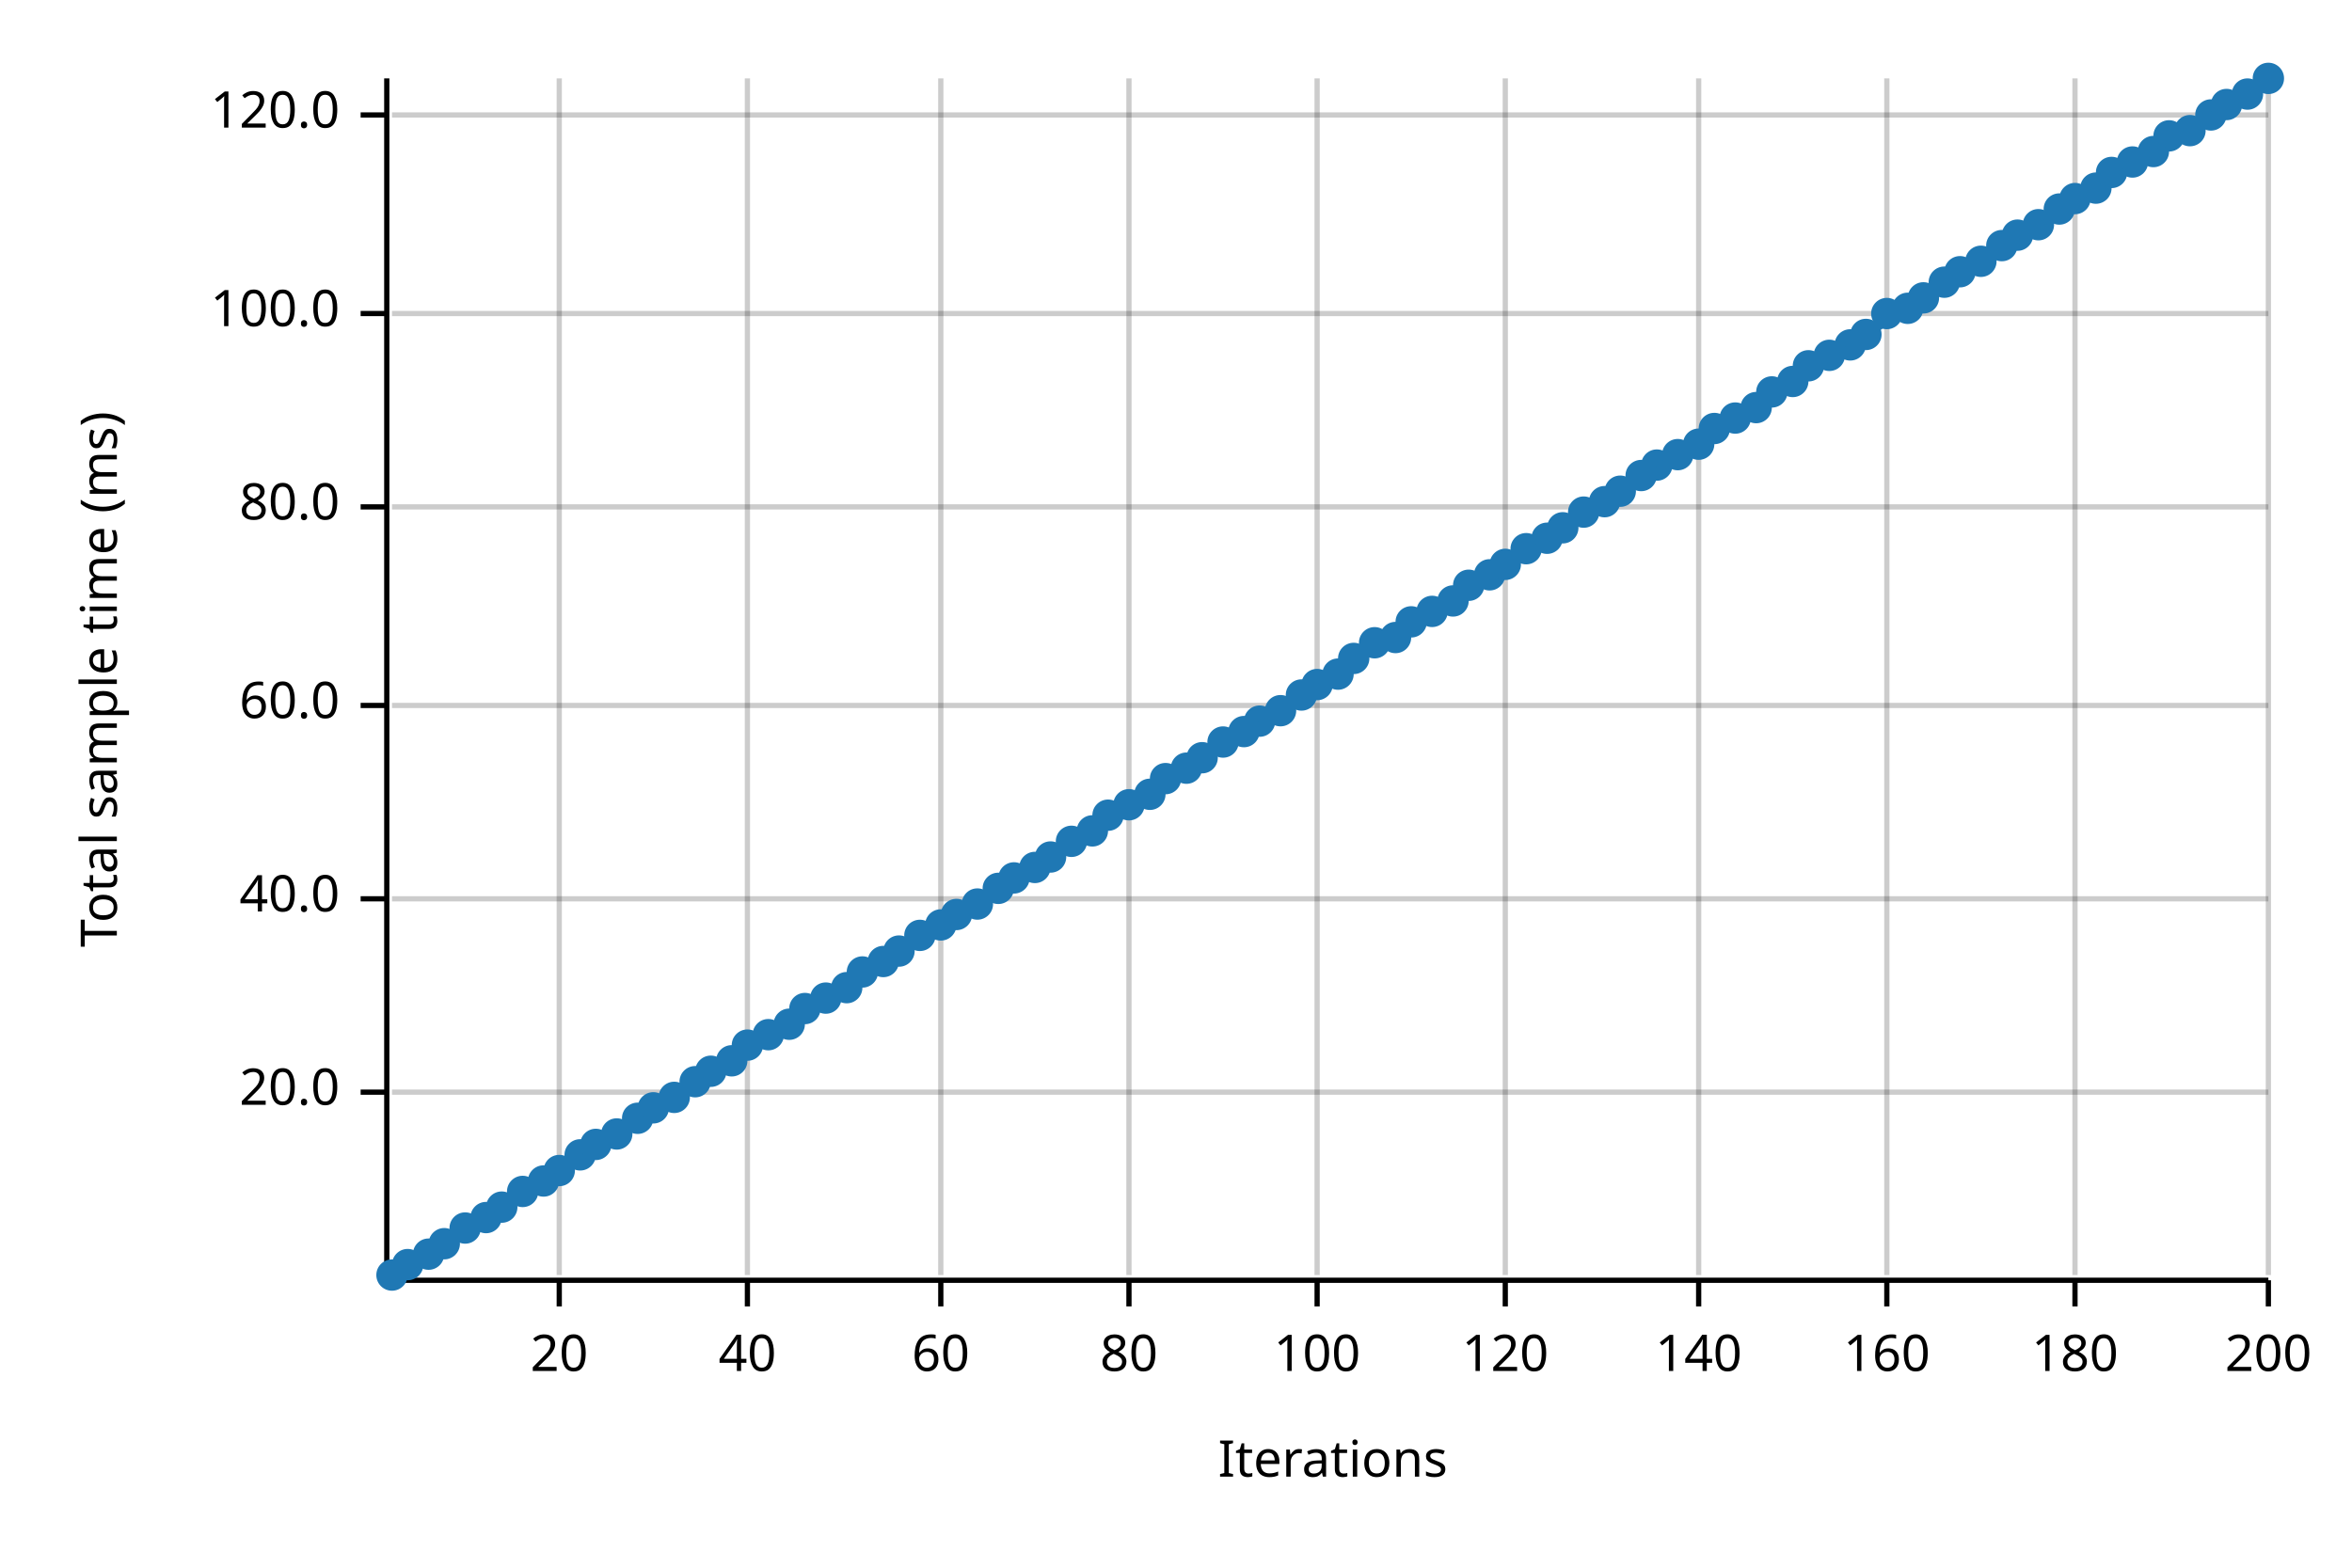
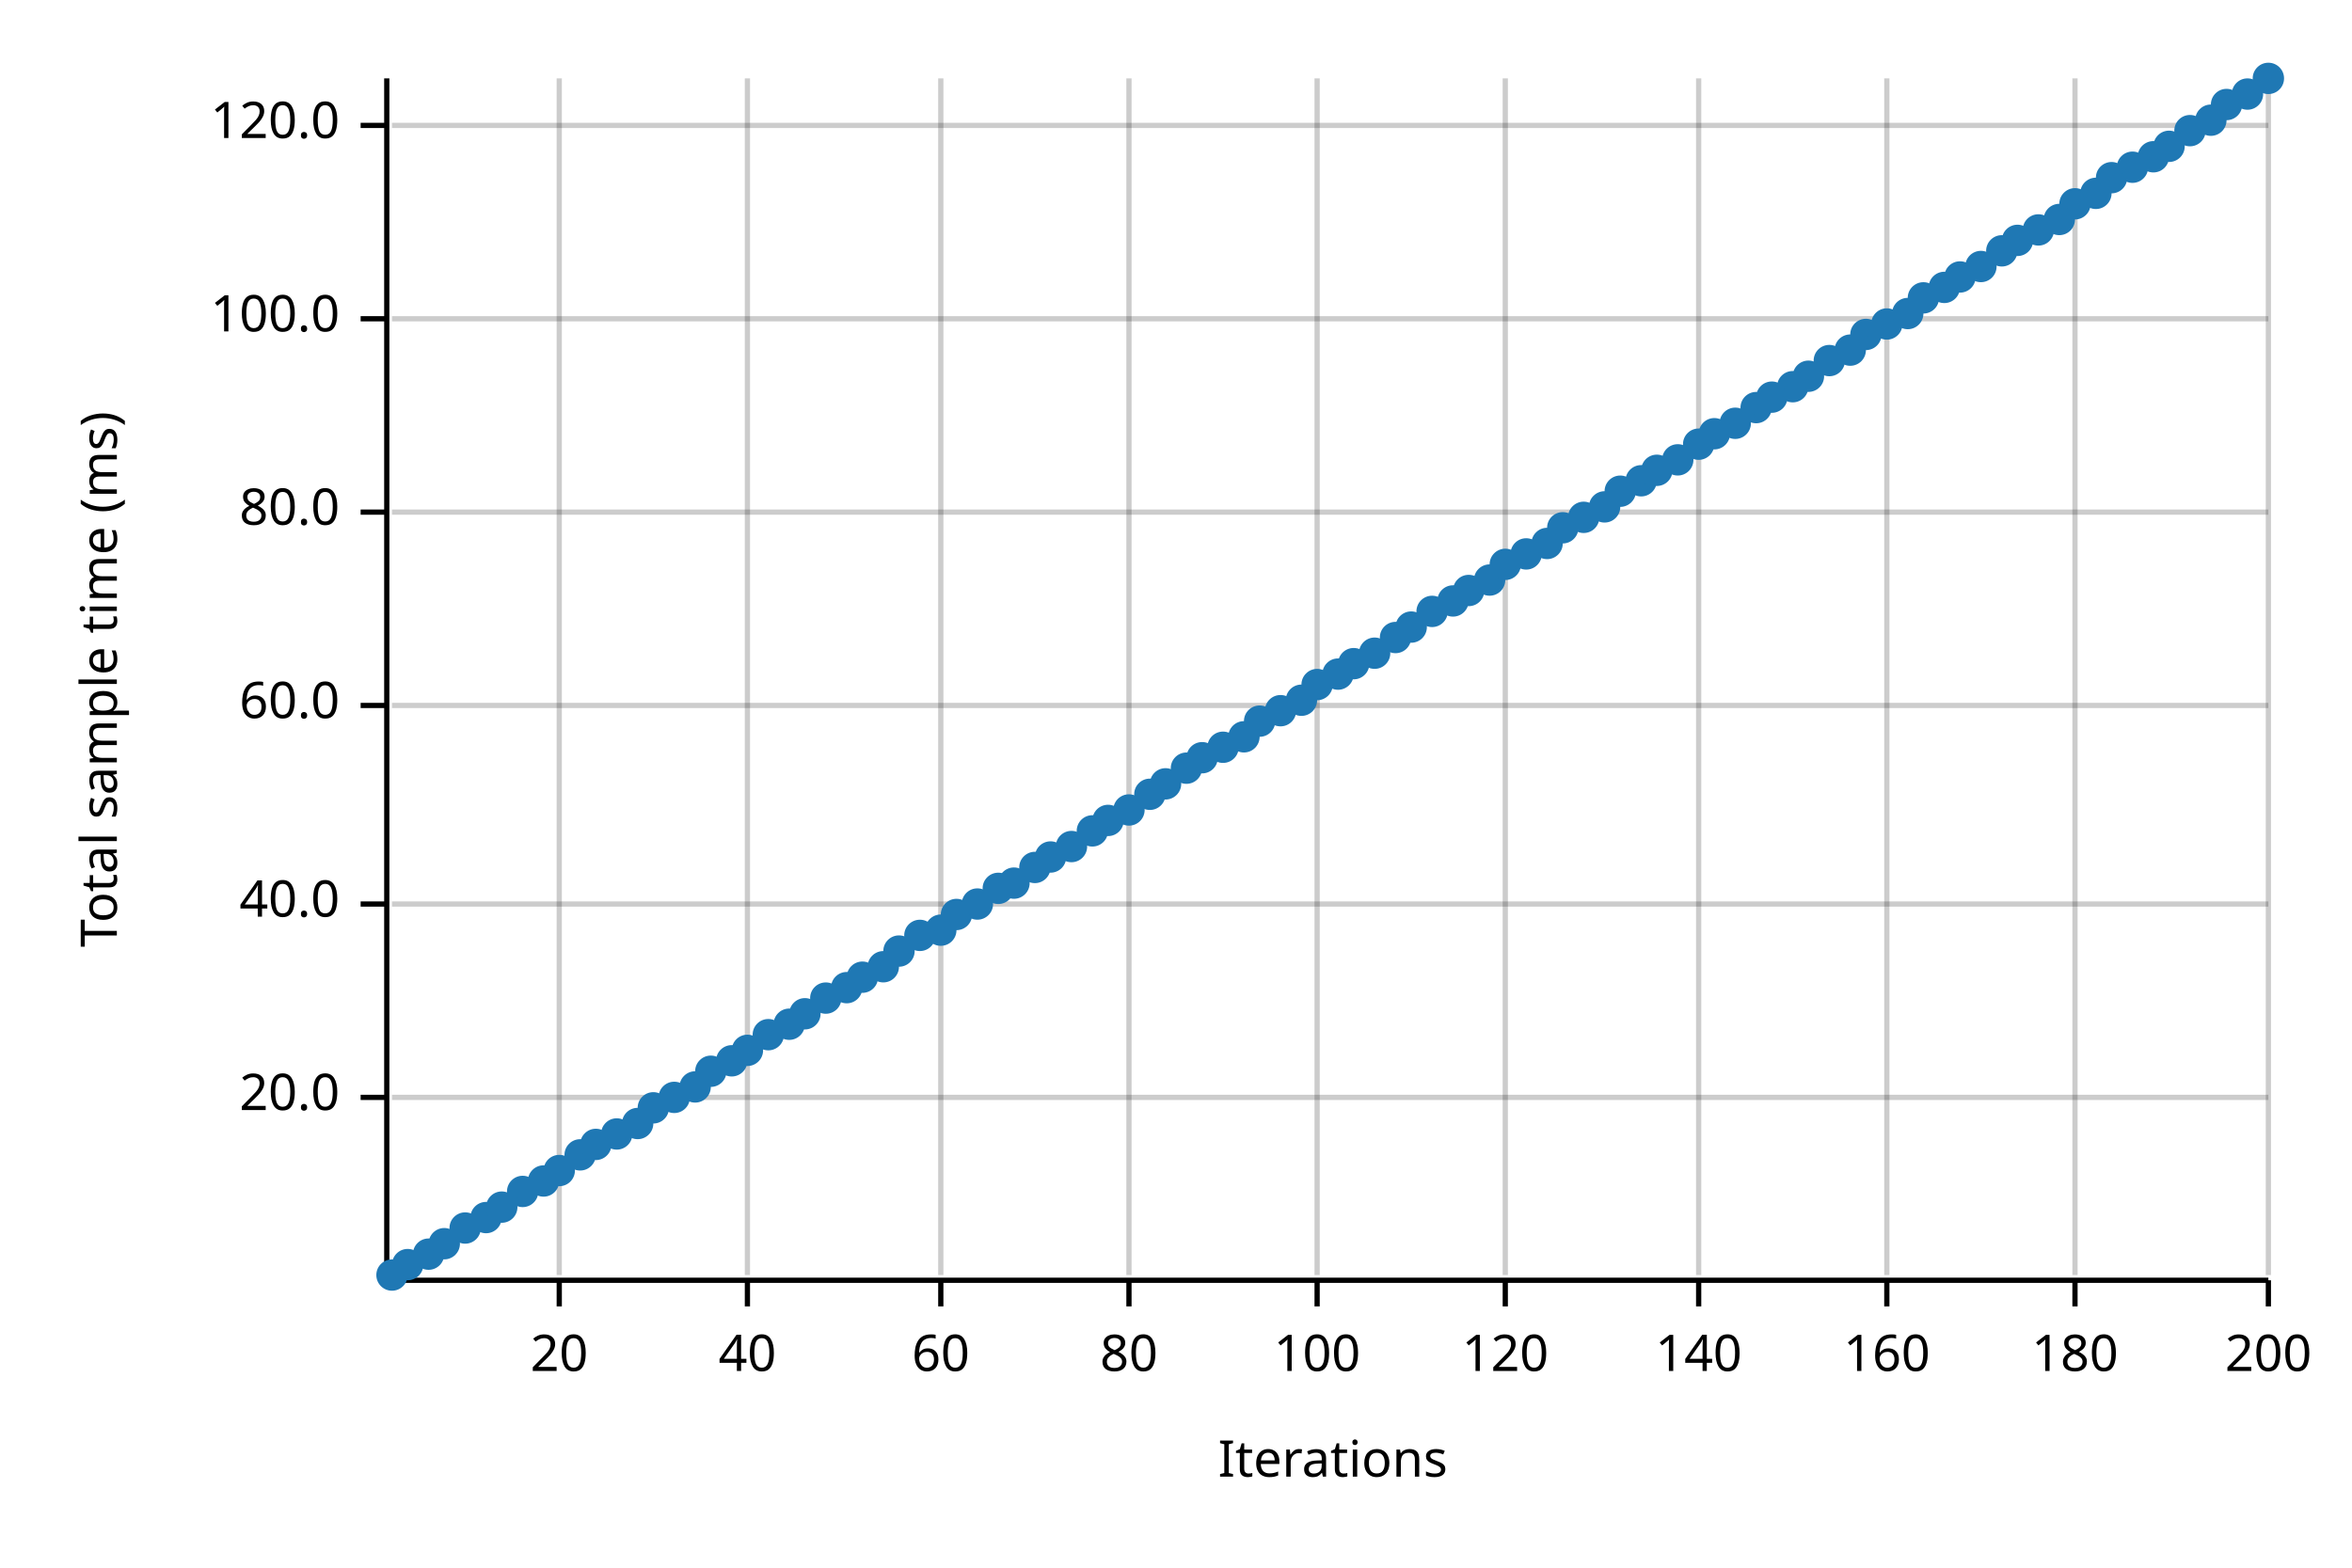
<svg xmlns="http://www.w3.org/2000/svg" width="450" height="300" viewBox="0 0 450 300">
  <text x="15" y="130" dy="0.76em" text-anchor="middle" font-family="sans-serif" font-size="9.677" opacity="1" fill="#000000" transform="rotate(270, 15, 130)">
Total sample time (ms)
</text>
  <text x="255" y="285" dy="-0.5ex" text-anchor="middle" font-family="sans-serif" font-size="9.677" opacity="1" fill="#000000">
Iterations
</text>
  <line opacity="0.2" stroke="#000000" stroke-width="1" x1="107" y1="244" x2="107" y2="15" />
  <line opacity="0.2" stroke="#000000" stroke-width="1" x1="143" y1="244" x2="143" y2="15" />
  <line opacity="0.2" stroke="#000000" stroke-width="1" x1="180" y1="244" x2="180" y2="15" />
  <line opacity="0.2" stroke="#000000" stroke-width="1" x1="216" y1="244" x2="216" y2="15" />
  <line opacity="0.2" stroke="#000000" stroke-width="1" x1="252" y1="244" x2="252" y2="15" />
  <line opacity="0.2" stroke="#000000" stroke-width="1" x1="288" y1="244" x2="288" y2="15" />
  <line opacity="0.2" stroke="#000000" stroke-width="1" x1="325" y1="244" x2="325" y2="15" />
  <line opacity="0.2" stroke="#000000" stroke-width="1" x1="361" y1="244" x2="361" y2="15" />
  <line opacity="0.2" stroke="#000000" stroke-width="1" x1="397" y1="244" x2="397" y2="15" />
  <line opacity="0.2" stroke="#000000" stroke-width="1" x1="434" y1="244" x2="434" y2="15" />
-   <line opacity="0.2" stroke="#000000" stroke-width="1" x1="75" y1="209" x2="434" y2="209" />
-   <line opacity="0.2" stroke="#000000" stroke-width="1" x1="75" y1="172" x2="434" y2="172" />
+   <line opacity="0.2" stroke="#000000" stroke-width="1" x1="75" y1="210" x2="434" y2="210" />
+   <line opacity="0.2" stroke="#000000" stroke-width="1" x1="75" y1="173" x2="434" y2="173" />
  <line opacity="0.2" stroke="#000000" stroke-width="1" x1="75" y1="135" x2="434" y2="135" />
-   <line opacity="0.2" stroke="#000000" stroke-width="1" x1="75" y1="97" x2="434" y2="97" />
-   <line opacity="0.2" stroke="#000000" stroke-width="1" x1="75" y1="60" x2="434" y2="60" />
-   <line opacity="0.2" stroke="#000000" stroke-width="1" x1="75" y1="22" x2="434" y2="22" />
+   <line opacity="0.2" stroke="#000000" stroke-width="1" x1="75" y1="98" x2="434" y2="98" />
+   <line opacity="0.2" stroke="#000000" stroke-width="1" x1="75" y1="61" x2="434" y2="61" />
+   <line opacity="0.2" stroke="#000000" stroke-width="1" x1="75" y1="24" x2="434" y2="24" />
  <polyline fill="none" opacity="1" stroke="#000000" stroke-width="1" points="74,15 74,244 " />
-   <text x="65" y="209" dy="0.5ex" text-anchor="end" font-family="sans-serif" font-size="9.677" opacity="1" fill="#000000">
+   <text x="65" y="210" dy="0.5ex" text-anchor="end" font-family="sans-serif" font-size="9.677" opacity="1" fill="#000000">
20.0
</text>
-   <polyline fill="none" opacity="1" stroke="#000000" stroke-width="1" points="69,209 74,209 " />
-   <text x="65" y="172" dy="0.5ex" text-anchor="end" font-family="sans-serif" font-size="9.677" opacity="1" fill="#000000">
+   <polyline fill="none" opacity="1" stroke="#000000" stroke-width="1" points="69,210 74,210 " />
+   <text x="65" y="173" dy="0.5ex" text-anchor="end" font-family="sans-serif" font-size="9.677" opacity="1" fill="#000000">
40.0
</text>
-   <polyline fill="none" opacity="1" stroke="#000000" stroke-width="1" points="69,172 74,172 " />
+   <polyline fill="none" opacity="1" stroke="#000000" stroke-width="1" points="69,173 74,173 " />
  <text x="65" y="135" dy="0.5ex" text-anchor="end" font-family="sans-serif" font-size="9.677" opacity="1" fill="#000000">
60.0
</text>
  <polyline fill="none" opacity="1" stroke="#000000" stroke-width="1" points="69,135 74,135 " />
-   <text x="65" y="97" dy="0.5ex" text-anchor="end" font-family="sans-serif" font-size="9.677" opacity="1" fill="#000000">
+   <text x="65" y="98" dy="0.5ex" text-anchor="end" font-family="sans-serif" font-size="9.677" opacity="1" fill="#000000">
80.0
</text>
-   <polyline fill="none" opacity="1" stroke="#000000" stroke-width="1" points="69,97 74,97 " />
-   <text x="65" y="60" dy="0.5ex" text-anchor="end" font-family="sans-serif" font-size="9.677" opacity="1" fill="#000000">
+   <polyline fill="none" opacity="1" stroke="#000000" stroke-width="1" points="69,98 74,98 " />
+   <text x="65" y="61" dy="0.5ex" text-anchor="end" font-family="sans-serif" font-size="9.677" opacity="1" fill="#000000">
100.0
</text>
-   <polyline fill="none" opacity="1" stroke="#000000" stroke-width="1" points="69,60 74,60 " />
-   <text x="65" y="22" dy="0.5ex" text-anchor="end" font-family="sans-serif" font-size="9.677" opacity="1" fill="#000000">
+   <polyline fill="none" opacity="1" stroke="#000000" stroke-width="1" points="69,61 74,61 " />
+   <text x="65" y="24" dy="0.5ex" text-anchor="end" font-family="sans-serif" font-size="9.677" opacity="1" fill="#000000">
120.0
</text>
-   <polyline fill="none" opacity="1" stroke="#000000" stroke-width="1" points="69,22 74,22 " />
+   <polyline fill="none" opacity="1" stroke="#000000" stroke-width="1" points="69,24 74,24 " />
  <polyline fill="none" opacity="1" stroke="#000000" stroke-width="1" points="75,245 434,245 " />
  <text x="107" y="255" dy="0.76em" text-anchor="middle" font-family="sans-serif" font-size="9.677" opacity="1" fill="#000000">
20
</text>
  <polyline fill="none" opacity="1" stroke="#000000" stroke-width="1" points="107,245 107,250 " />
  <text x="143" y="255" dy="0.76em" text-anchor="middle" font-family="sans-serif" font-size="9.677" opacity="1" fill="#000000">
40
</text>
  <polyline fill="none" opacity="1" stroke="#000000" stroke-width="1" points="143,245 143,250 " />
  <text x="180" y="255" dy="0.76em" text-anchor="middle" font-family="sans-serif" font-size="9.677" opacity="1" fill="#000000">
60
</text>
  <polyline fill="none" opacity="1" stroke="#000000" stroke-width="1" points="180,245 180,250 " />
  <text x="216" y="255" dy="0.76em" text-anchor="middle" font-family="sans-serif" font-size="9.677" opacity="1" fill="#000000">
80
</text>
  <polyline fill="none" opacity="1" stroke="#000000" stroke-width="1" points="216,245 216,250 " />
  <text x="252" y="255" dy="0.76em" text-anchor="middle" font-family="sans-serif" font-size="9.677" opacity="1" fill="#000000">
100
</text>
  <polyline fill="none" opacity="1" stroke="#000000" stroke-width="1" points="252,245 252,250 " />
  <text x="288" y="255" dy="0.76em" text-anchor="middle" font-family="sans-serif" font-size="9.677" opacity="1" fill="#000000">
120
</text>
  <polyline fill="none" opacity="1" stroke="#000000" stroke-width="1" points="288,245 288,250 " />
  <text x="325" y="255" dy="0.76em" text-anchor="middle" font-family="sans-serif" font-size="9.677" opacity="1" fill="#000000">
140
</text>
  <polyline fill="none" opacity="1" stroke="#000000" stroke-width="1" points="325,245 325,250 " />
  <text x="361" y="255" dy="0.76em" text-anchor="middle" font-family="sans-serif" font-size="9.677" opacity="1" fill="#000000">
160
</text>
  <polyline fill="none" opacity="1" stroke="#000000" stroke-width="1" points="361,245 361,250 " />
  <text x="397" y="255" dy="0.76em" text-anchor="middle" font-family="sans-serif" font-size="9.677" opacity="1" fill="#000000">
180
</text>
  <polyline fill="none" opacity="1" stroke="#000000" stroke-width="1" points="397,245 397,250 " />
  <text x="434" y="255" dy="0.76em" text-anchor="middle" font-family="sans-serif" font-size="9.677" opacity="1" fill="#000000">
200
</text>
  <polyline fill="none" opacity="1" stroke="#000000" stroke-width="1" points="434,245 434,250 " />
  <circle cx="75" cy="244" r="3" opacity="1" fill="#1F78B4" stroke="none" stroke-width="1" />
  <circle cx="78" cy="242" r="3" opacity="1" fill="#1F78B4" stroke="none" stroke-width="1" />
  <circle cx="82" cy="240" r="3" opacity="1" fill="#1F78B4" stroke="none" stroke-width="1" />
  <circle cx="85" cy="238" r="3" opacity="1" fill="#1F78B4" stroke="none" stroke-width="1" />
  <circle cx="89" cy="235" r="3" opacity="1" fill="#1F78B4" stroke="none" stroke-width="1" />
  <circle cx="93" cy="233" r="3" opacity="1" fill="#1F78B4" stroke="none" stroke-width="1" />
  <circle cx="96" cy="231" r="3" opacity="1" fill="#1F78B4" stroke="none" stroke-width="1" />
  <circle cx="100" cy="228" r="3" opacity="1" fill="#1F78B4" stroke="none" stroke-width="1" />
  <circle cx="104" cy="226" r="3" opacity="1" fill="#1F78B4" stroke="none" stroke-width="1" />
  <circle cx="107" cy="224" r="3" opacity="1" fill="#1F78B4" stroke="none" stroke-width="1" />
  <circle cx="111" cy="221" r="3" opacity="1" fill="#1F78B4" stroke="none" stroke-width="1" />
  <circle cx="114" cy="219" r="3" opacity="1" fill="#1F78B4" stroke="none" stroke-width="1" />
  <circle cx="118" cy="217" r="3" opacity="1" fill="#1F78B4" stroke="none" stroke-width="1" />
-   <circle cx="122" cy="214" r="3" opacity="1" fill="#1F78B4" stroke="none" stroke-width="1" />
+   <circle cx="122" cy="215" r="3" opacity="1" fill="#1F78B4" stroke="none" stroke-width="1" />
  <circle cx="125" cy="212" r="3" opacity="1" fill="#1F78B4" stroke="none" stroke-width="1" />
  <circle cx="129" cy="210" r="3" opacity="1" fill="#1F78B4" stroke="none" stroke-width="1" />
-   <circle cx="133" cy="207" r="3" opacity="1" fill="#1F78B4" stroke="none" stroke-width="1" />
+   <circle cx="133" cy="208" r="3" opacity="1" fill="#1F78B4" stroke="none" stroke-width="1" />
  <circle cx="136" cy="205" r="3" opacity="1" fill="#1F78B4" stroke="none" stroke-width="1" />
  <circle cx="140" cy="203" r="3" opacity="1" fill="#1F78B4" stroke="none" stroke-width="1" />
-   <circle cx="143" cy="200" r="3" opacity="1" fill="#1F78B4" stroke="none" stroke-width="1" />
+   <circle cx="143" cy="201" r="3" opacity="1" fill="#1F78B4" stroke="none" stroke-width="1" />
  <circle cx="147" cy="198" r="3" opacity="1" fill="#1F78B4" stroke="none" stroke-width="1" />
  <circle cx="151" cy="196" r="3" opacity="1" fill="#1F78B4" stroke="none" stroke-width="1" />
-   <circle cx="154" cy="193" r="3" opacity="1" fill="#1F78B4" stroke="none" stroke-width="1" />
+   <circle cx="154" cy="194" r="3" opacity="1" fill="#1F78B4" stroke="none" stroke-width="1" />
  <circle cx="158" cy="191" r="3" opacity="1" fill="#1F78B4" stroke="none" stroke-width="1" />
  <circle cx="162" cy="189" r="3" opacity="1" fill="#1F78B4" stroke="none" stroke-width="1" />
-   <circle cx="165" cy="186" r="3" opacity="1" fill="#1F78B4" stroke="none" stroke-width="1" />
-   <circle cx="169" cy="184" r="3" opacity="1" fill="#1F78B4" stroke="none" stroke-width="1" />
+   <circle cx="165" cy="187" r="3" opacity="1" fill="#1F78B4" stroke="none" stroke-width="1" />
+   <circle cx="169" cy="185" r="3" opacity="1" fill="#1F78B4" stroke="none" stroke-width="1" />
  <circle cx="172" cy="182" r="3" opacity="1" fill="#1F78B4" stroke="none" stroke-width="1" />
  <circle cx="176" cy="179" r="3" opacity="1" fill="#1F78B4" stroke="none" stroke-width="1" />
-   <circle cx="180" cy="177" r="3" opacity="1" fill="#1F78B4" stroke="none" stroke-width="1" />
+   <circle cx="180" cy="178" r="3" opacity="1" fill="#1F78B4" stroke="none" stroke-width="1" />
  <circle cx="183" cy="175" r="3" opacity="1" fill="#1F78B4" stroke="none" stroke-width="1" />
  <circle cx="187" cy="173" r="3" opacity="1" fill="#1F78B4" stroke="none" stroke-width="1" />
  <circle cx="191" cy="170" r="3" opacity="1" fill="#1F78B4" stroke="none" stroke-width="1" />
-   <circle cx="194" cy="168" r="3" opacity="1" fill="#1F78B4" stroke="none" stroke-width="1" />
+   <circle cx="194" cy="169" r="3" opacity="1" fill="#1F78B4" stroke="none" stroke-width="1" />
  <circle cx="198" cy="166" r="3" opacity="1" fill="#1F78B4" stroke="none" stroke-width="1" />
  <circle cx="201" cy="164" r="3" opacity="1" fill="#1F78B4" stroke="none" stroke-width="1" />
-   <circle cx="205" cy="161" r="3" opacity="1" fill="#1F78B4" stroke="none" stroke-width="1" />
+   <circle cx="205" cy="162" r="3" opacity="1" fill="#1F78B4" stroke="none" stroke-width="1" />
  <circle cx="209" cy="159" r="3" opacity="1" fill="#1F78B4" stroke="none" stroke-width="1" />
-   <circle cx="212" cy="156" r="3" opacity="1" fill="#1F78B4" stroke="none" stroke-width="1" />
-   <circle cx="216" cy="154" r="3" opacity="1" fill="#1F78B4" stroke="none" stroke-width="1" />
+   <circle cx="212" cy="157" r="3" opacity="1" fill="#1F78B4" stroke="none" stroke-width="1" />
+   <circle cx="216" cy="155" r="3" opacity="1" fill="#1F78B4" stroke="none" stroke-width="1" />
  <circle cx="220" cy="152" r="3" opacity="1" fill="#1F78B4" stroke="none" stroke-width="1" />
-   <circle cx="223" cy="149" r="3" opacity="1" fill="#1F78B4" stroke="none" stroke-width="1" />
+   <circle cx="223" cy="150" r="3" opacity="1" fill="#1F78B4" stroke="none" stroke-width="1" />
  <circle cx="227" cy="147" r="3" opacity="1" fill="#1F78B4" stroke="none" stroke-width="1" />
  <circle cx="230" cy="145" r="3" opacity="1" fill="#1F78B4" stroke="none" stroke-width="1" />
-   <circle cx="234" cy="142" r="3" opacity="1" fill="#1F78B4" stroke="none" stroke-width="1" />
-   <circle cx="238" cy="140" r="3" opacity="1" fill="#1F78B4" stroke="none" stroke-width="1" />
+   <circle cx="234" cy="143" r="3" opacity="1" fill="#1F78B4" stroke="none" stroke-width="1" />
+   <circle cx="238" cy="141" r="3" opacity="1" fill="#1F78B4" stroke="none" stroke-width="1" />
  <circle cx="241" cy="138" r="3" opacity="1" fill="#1F78B4" stroke="none" stroke-width="1" />
  <circle cx="245" cy="136" r="3" opacity="1" fill="#1F78B4" stroke="none" stroke-width="1" />
-   <circle cx="249" cy="133" r="3" opacity="1" fill="#1F78B4" stroke="none" stroke-width="1" />
+   <circle cx="249" cy="134" r="3" opacity="1" fill="#1F78B4" stroke="none" stroke-width="1" />
  <circle cx="252" cy="131" r="3" opacity="1" fill="#1F78B4" stroke="none" stroke-width="1" />
  <circle cx="256" cy="129" r="3" opacity="1" fill="#1F78B4" stroke="none" stroke-width="1" />
-   <circle cx="259" cy="126" r="3" opacity="1" fill="#1F78B4" stroke="none" stroke-width="1" />
-   <circle cx="263" cy="123" r="3" opacity="1" fill="#1F78B4" stroke="none" stroke-width="1" />
+   <circle cx="259" cy="127" r="3" opacity="1" fill="#1F78B4" stroke="none" stroke-width="1" />
+   <circle cx="263" cy="125" r="3" opacity="1" fill="#1F78B4" stroke="none" stroke-width="1" />
  <circle cx="267" cy="122" r="3" opacity="1" fill="#1F78B4" stroke="none" stroke-width="1" />
-   <circle cx="270" cy="119" r="3" opacity="1" fill="#1F78B4" stroke="none" stroke-width="1" />
+   <circle cx="270" cy="120" r="3" opacity="1" fill="#1F78B4" stroke="none" stroke-width="1" />
  <circle cx="274" cy="117" r="3" opacity="1" fill="#1F78B4" stroke="none" stroke-width="1" />
  <circle cx="278" cy="115" r="3" opacity="1" fill="#1F78B4" stroke="none" stroke-width="1" />
-   <circle cx="281" cy="112" r="3" opacity="1" fill="#1F78B4" stroke="none" stroke-width="1" />
-   <circle cx="285" cy="110" r="3" opacity="1" fill="#1F78B4" stroke="none" stroke-width="1" />
+   <circle cx="281" cy="113" r="3" opacity="1" fill="#1F78B4" stroke="none" stroke-width="1" />
+   <circle cx="285" cy="111" r="3" opacity="1" fill="#1F78B4" stroke="none" stroke-width="1" />
  <circle cx="288" cy="108" r="3" opacity="1" fill="#1F78B4" stroke="none" stroke-width="1" />
-   <circle cx="292" cy="105" r="3" opacity="1" fill="#1F78B4" stroke="none" stroke-width="1" />
-   <circle cx="296" cy="103" r="3" opacity="1" fill="#1F78B4" stroke="none" stroke-width="1" />
+   <circle cx="292" cy="106" r="3" opacity="1" fill="#1F78B4" stroke="none" stroke-width="1" />
+   <circle cx="296" cy="104" r="3" opacity="1" fill="#1F78B4" stroke="none" stroke-width="1" />
  <circle cx="299" cy="101" r="3" opacity="1" fill="#1F78B4" stroke="none" stroke-width="1" />
-   <circle cx="303" cy="98" r="3" opacity="1" fill="#1F78B4" stroke="none" stroke-width="1" />
-   <circle cx="307" cy="96" r="3" opacity="1" fill="#1F78B4" stroke="none" stroke-width="1" />
+   <circle cx="303" cy="99" r="3" opacity="1" fill="#1F78B4" stroke="none" stroke-width="1" />
+   <circle cx="307" cy="97" r="3" opacity="1" fill="#1F78B4" stroke="none" stroke-width="1" />
  <circle cx="310" cy="94" r="3" opacity="1" fill="#1F78B4" stroke="none" stroke-width="1" />
-   <circle cx="314" cy="91" r="3" opacity="1" fill="#1F78B4" stroke="none" stroke-width="1" />
-   <circle cx="317" cy="89" r="3" opacity="1" fill="#1F78B4" stroke="none" stroke-width="1" />
-   <circle cx="321" cy="87" r="3" opacity="1" fill="#1F78B4" stroke="none" stroke-width="1" />
+   <circle cx="314" cy="92" r="3" opacity="1" fill="#1F78B4" stroke="none" stroke-width="1" />
+   <circle cx="317" cy="90" r="3" opacity="1" fill="#1F78B4" stroke="none" stroke-width="1" />
+   <circle cx="321" cy="88" r="3" opacity="1" fill="#1F78B4" stroke="none" stroke-width="1" />
  <circle cx="325" cy="85" r="3" opacity="1" fill="#1F78B4" stroke="none" stroke-width="1" />
-   <circle cx="328" cy="82" r="3" opacity="1" fill="#1F78B4" stroke="none" stroke-width="1" />
-   <circle cx="332" cy="80" r="3" opacity="1" fill="#1F78B4" stroke="none" stroke-width="1" />
+   <circle cx="328" cy="83" r="3" opacity="1" fill="#1F78B4" stroke="none" stroke-width="1" />
+   <circle cx="332" cy="81" r="3" opacity="1" fill="#1F78B4" stroke="none" stroke-width="1" />
  <circle cx="336" cy="78" r="3" opacity="1" fill="#1F78B4" stroke="none" stroke-width="1" />
-   <circle cx="339" cy="75" r="3" opacity="1" fill="#1F78B4" stroke="none" stroke-width="1" />
-   <circle cx="343" cy="73" r="3" opacity="1" fill="#1F78B4" stroke="none" stroke-width="1" />
-   <circle cx="346" cy="70" r="3" opacity="1" fill="#1F78B4" stroke="none" stroke-width="1" />
-   <circle cx="350" cy="68" r="3" opacity="1" fill="#1F78B4" stroke="none" stroke-width="1" />
-   <circle cx="354" cy="66" r="3" opacity="1" fill="#1F78B4" stroke="none" stroke-width="1" />
+   <circle cx="339" cy="76" r="3" opacity="1" fill="#1F78B4" stroke="none" stroke-width="1" />
+   <circle cx="343" cy="74" r="3" opacity="1" fill="#1F78B4" stroke="none" stroke-width="1" />
+   <circle cx="346" cy="72" r="3" opacity="1" fill="#1F78B4" stroke="none" stroke-width="1" />
+   <circle cx="350" cy="69" r="3" opacity="1" fill="#1F78B4" stroke="none" stroke-width="1" />
+   <circle cx="354" cy="67" r="3" opacity="1" fill="#1F78B4" stroke="none" stroke-width="1" />
  <circle cx="357" cy="64" r="3" opacity="1" fill="#1F78B4" stroke="none" stroke-width="1" />
-   <circle cx="361" cy="60" r="3" opacity="1" fill="#1F78B4" stroke="none" stroke-width="1" />
-   <circle cx="365" cy="59" r="3" opacity="1" fill="#1F78B4" stroke="none" stroke-width="1" />
+   <circle cx="361" cy="62" r="3" opacity="1" fill="#1F78B4" stroke="none" stroke-width="1" />
+   <circle cx="365" cy="60" r="3" opacity="1" fill="#1F78B4" stroke="none" stroke-width="1" />
  <circle cx="368" cy="57" r="3" opacity="1" fill="#1F78B4" stroke="none" stroke-width="1" />
-   <circle cx="372" cy="54" r="3" opacity="1" fill="#1F78B4" stroke="none" stroke-width="1" />
-   <circle cx="375" cy="52" r="3" opacity="1" fill="#1F78B4" stroke="none" stroke-width="1" />
-   <circle cx="379" cy="50" r="3" opacity="1" fill="#1F78B4" stroke="none" stroke-width="1" />
-   <circle cx="383" cy="47" r="3" opacity="1" fill="#1F78B4" stroke="none" stroke-width="1" />
-   <circle cx="386" cy="45" r="3" opacity="1" fill="#1F78B4" stroke="none" stroke-width="1" />
-   <circle cx="390" cy="43" r="3" opacity="1" fill="#1F78B4" stroke="none" stroke-width="1" />
-   <circle cx="394" cy="40" r="3" opacity="1" fill="#1F78B4" stroke="none" stroke-width="1" />
-   <circle cx="397" cy="38" r="3" opacity="1" fill="#1F78B4" stroke="none" stroke-width="1" />
-   <circle cx="401" cy="36" r="3" opacity="1" fill="#1F78B4" stroke="none" stroke-width="1" />
-   <circle cx="404" cy="33" r="3" opacity="1" fill="#1F78B4" stroke="none" stroke-width="1" />
-   <circle cx="408" cy="31" r="3" opacity="1" fill="#1F78B4" stroke="none" stroke-width="1" />
-   <circle cx="412" cy="29" r="3" opacity="1" fill="#1F78B4" stroke="none" stroke-width="1" />
-   <circle cx="415" cy="26" r="3" opacity="1" fill="#1F78B4" stroke="none" stroke-width="1" />
+   <circle cx="372" cy="55" r="3" opacity="1" fill="#1F78B4" stroke="none" stroke-width="1" />
+   <circle cx="375" cy="53" r="3" opacity="1" fill="#1F78B4" stroke="none" stroke-width="1" />
+   <circle cx="379" cy="51" r="3" opacity="1" fill="#1F78B4" stroke="none" stroke-width="1" />
+   <circle cx="383" cy="48" r="3" opacity="1" fill="#1F78B4" stroke="none" stroke-width="1" />
+   <circle cx="386" cy="46" r="3" opacity="1" fill="#1F78B4" stroke="none" stroke-width="1" />
+   <circle cx="390" cy="44" r="3" opacity="1" fill="#1F78B4" stroke="none" stroke-width="1" />
+   <circle cx="394" cy="42" r="3" opacity="1" fill="#1F78B4" stroke="none" stroke-width="1" />
+   <circle cx="397" cy="39" r="3" opacity="1" fill="#1F78B4" stroke="none" stroke-width="1" />
+   <circle cx="401" cy="37" r="3" opacity="1" fill="#1F78B4" stroke="none" stroke-width="1" />
+   <circle cx="404" cy="34" r="3" opacity="1" fill="#1F78B4" stroke="none" stroke-width="1" />
+   <circle cx="408" cy="32" r="3" opacity="1" fill="#1F78B4" stroke="none" stroke-width="1" />
+   <circle cx="412" cy="30" r="3" opacity="1" fill="#1F78B4" stroke="none" stroke-width="1" />
+   <circle cx="415" cy="28" r="3" opacity="1" fill="#1F78B4" stroke="none" stroke-width="1" />
  <circle cx="419" cy="25" r="3" opacity="1" fill="#1F78B4" stroke="none" stroke-width="1" />
-   <circle cx="423" cy="22" r="3" opacity="1" fill="#1F78B4" stroke="none" stroke-width="1" />
+   <circle cx="423" cy="23" r="3" opacity="1" fill="#1F78B4" stroke="none" stroke-width="1" />
  <circle cx="426" cy="20" r="3" opacity="1" fill="#1F78B4" stroke="none" stroke-width="1" />
  <circle cx="430" cy="18" r="3" opacity="1" fill="#1F78B4" stroke="none" stroke-width="1" />
  <circle cx="434" cy="15" r="3" opacity="1" fill="#1F78B4" stroke="none" stroke-width="1" />
-   <polyline fill="none" opacity="1" stroke="#1F78B4" stroke-width="1" points="75,245 434,15 " />
-   <polygon opacity="0.25" fill="#1F78B4" points="75,245 434,15 434,15 " />
+   <polyline fill="none" opacity="1" stroke="#1F78B4" stroke-width="1" points="75,245 434,16 " />
+   <polygon opacity="0.25" fill="#1F78B4" points="75,245 434,16 434,16 " />
</svg>
